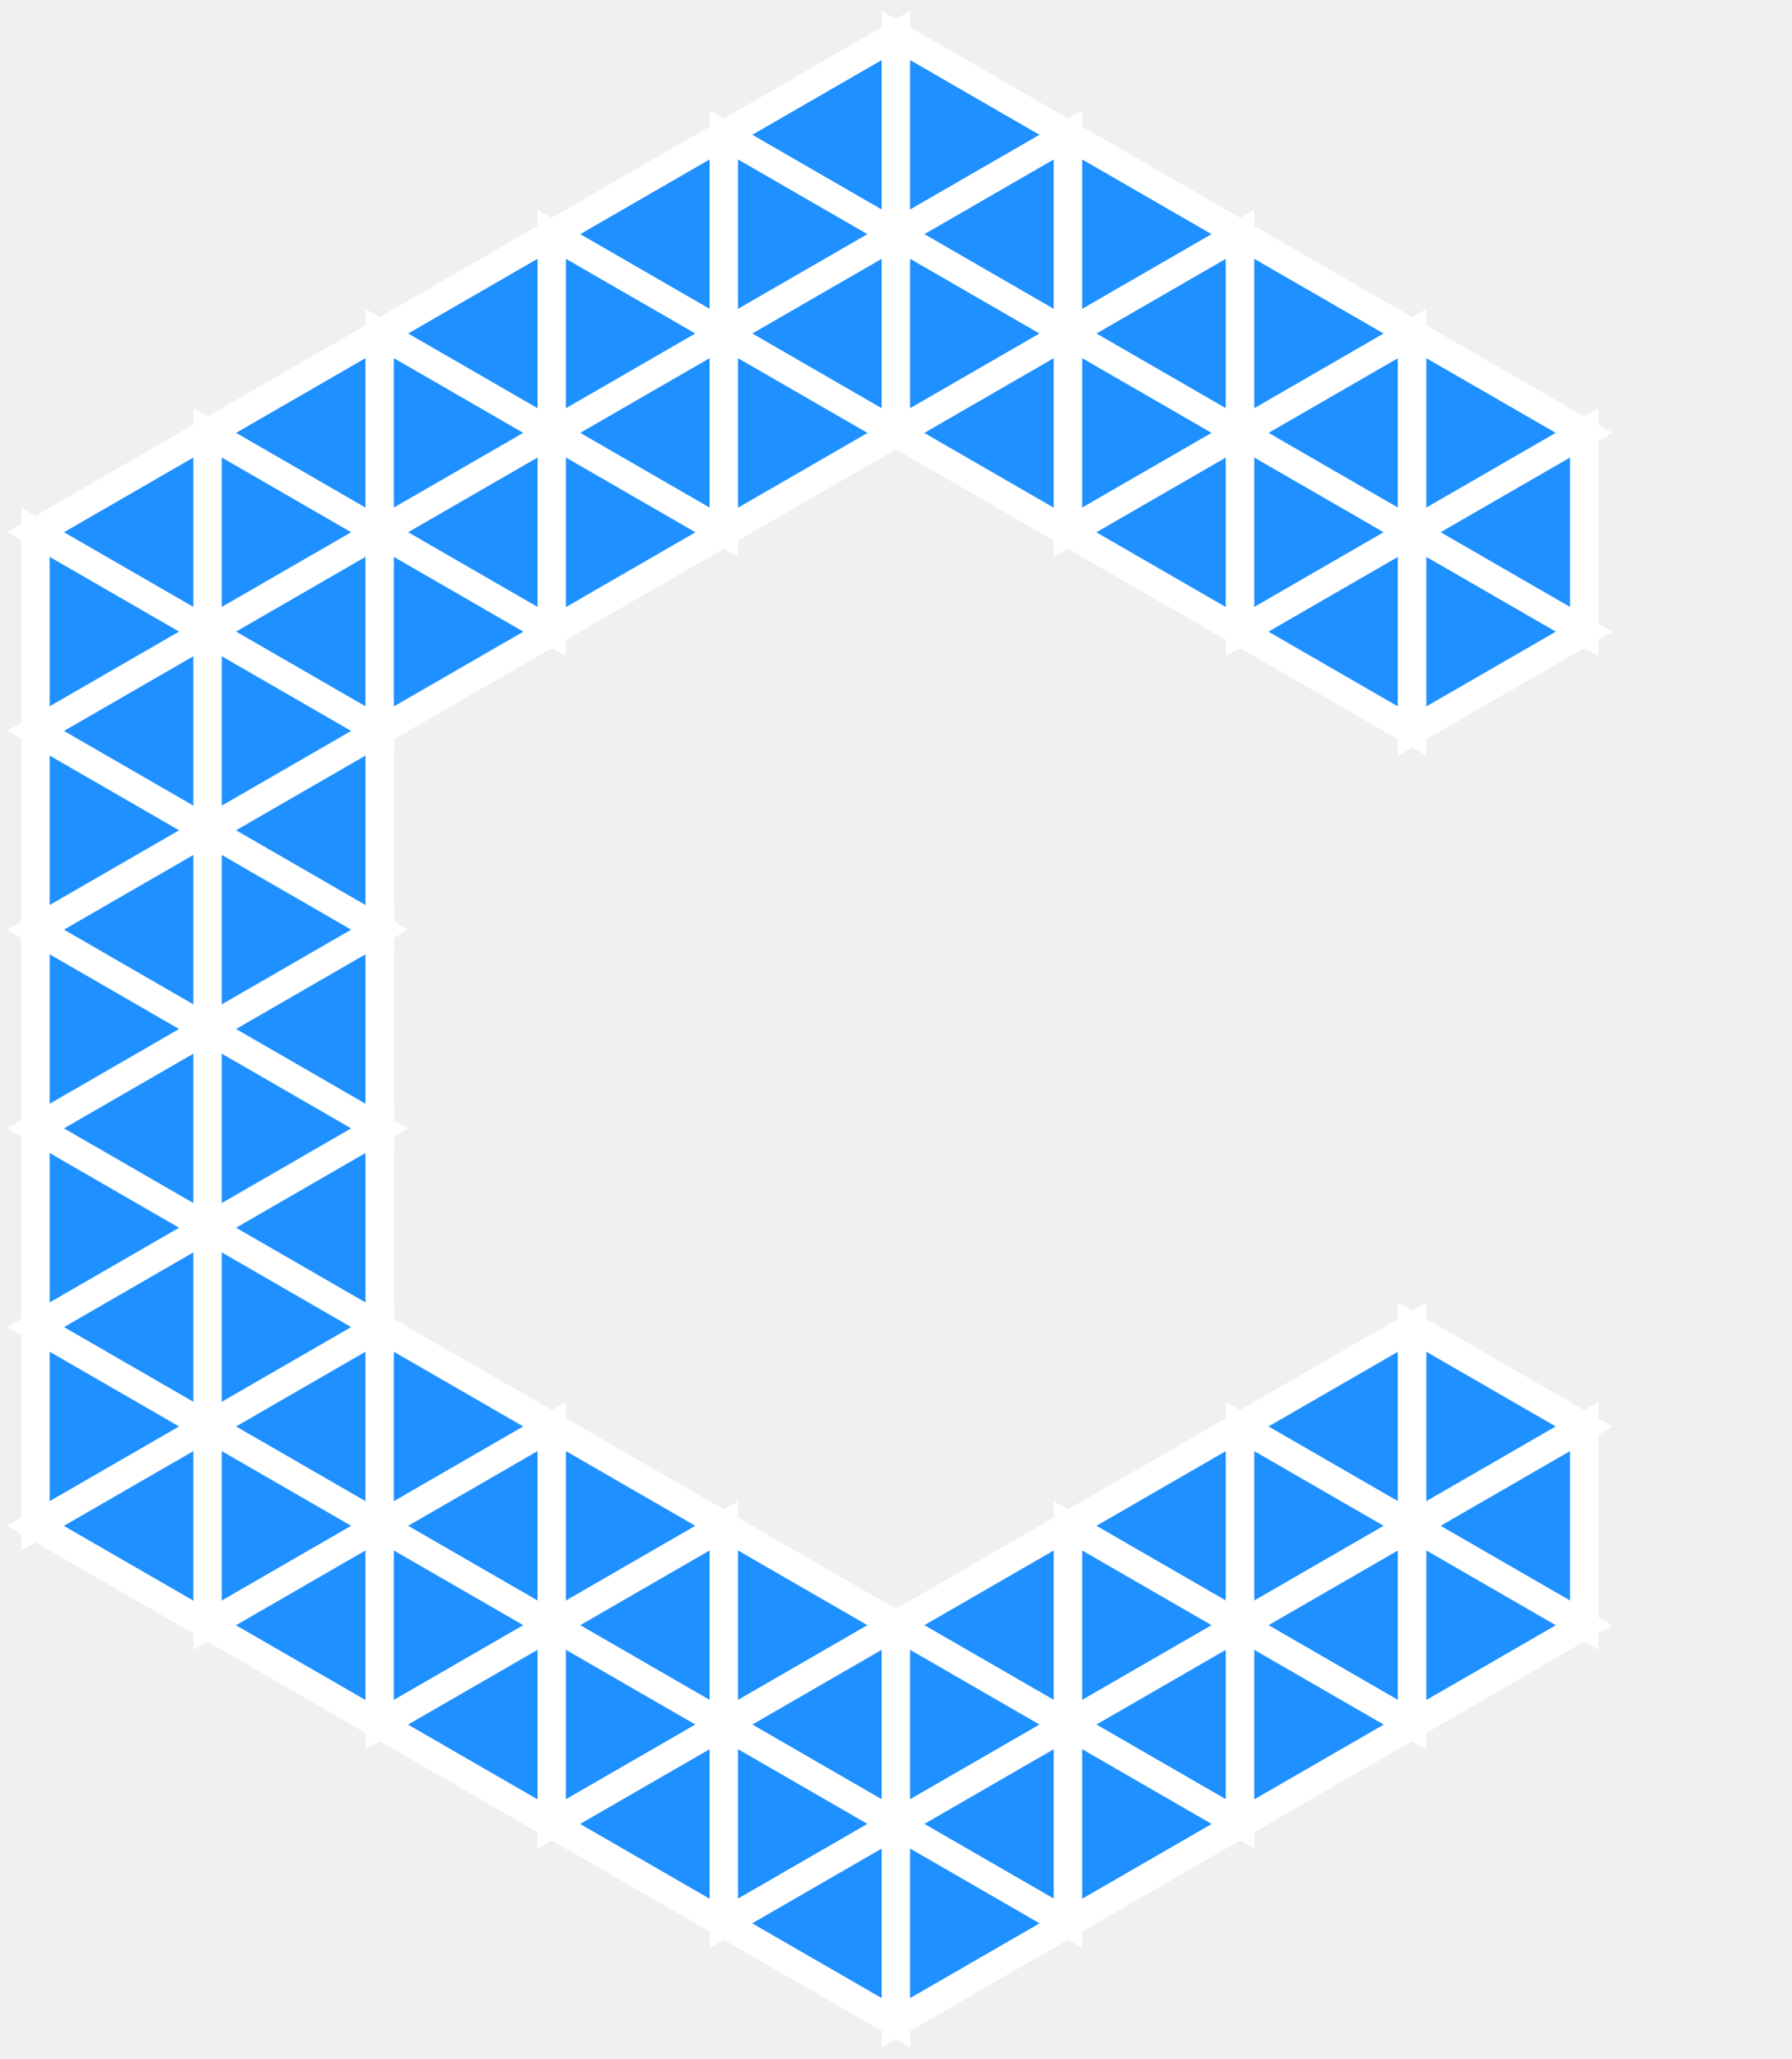
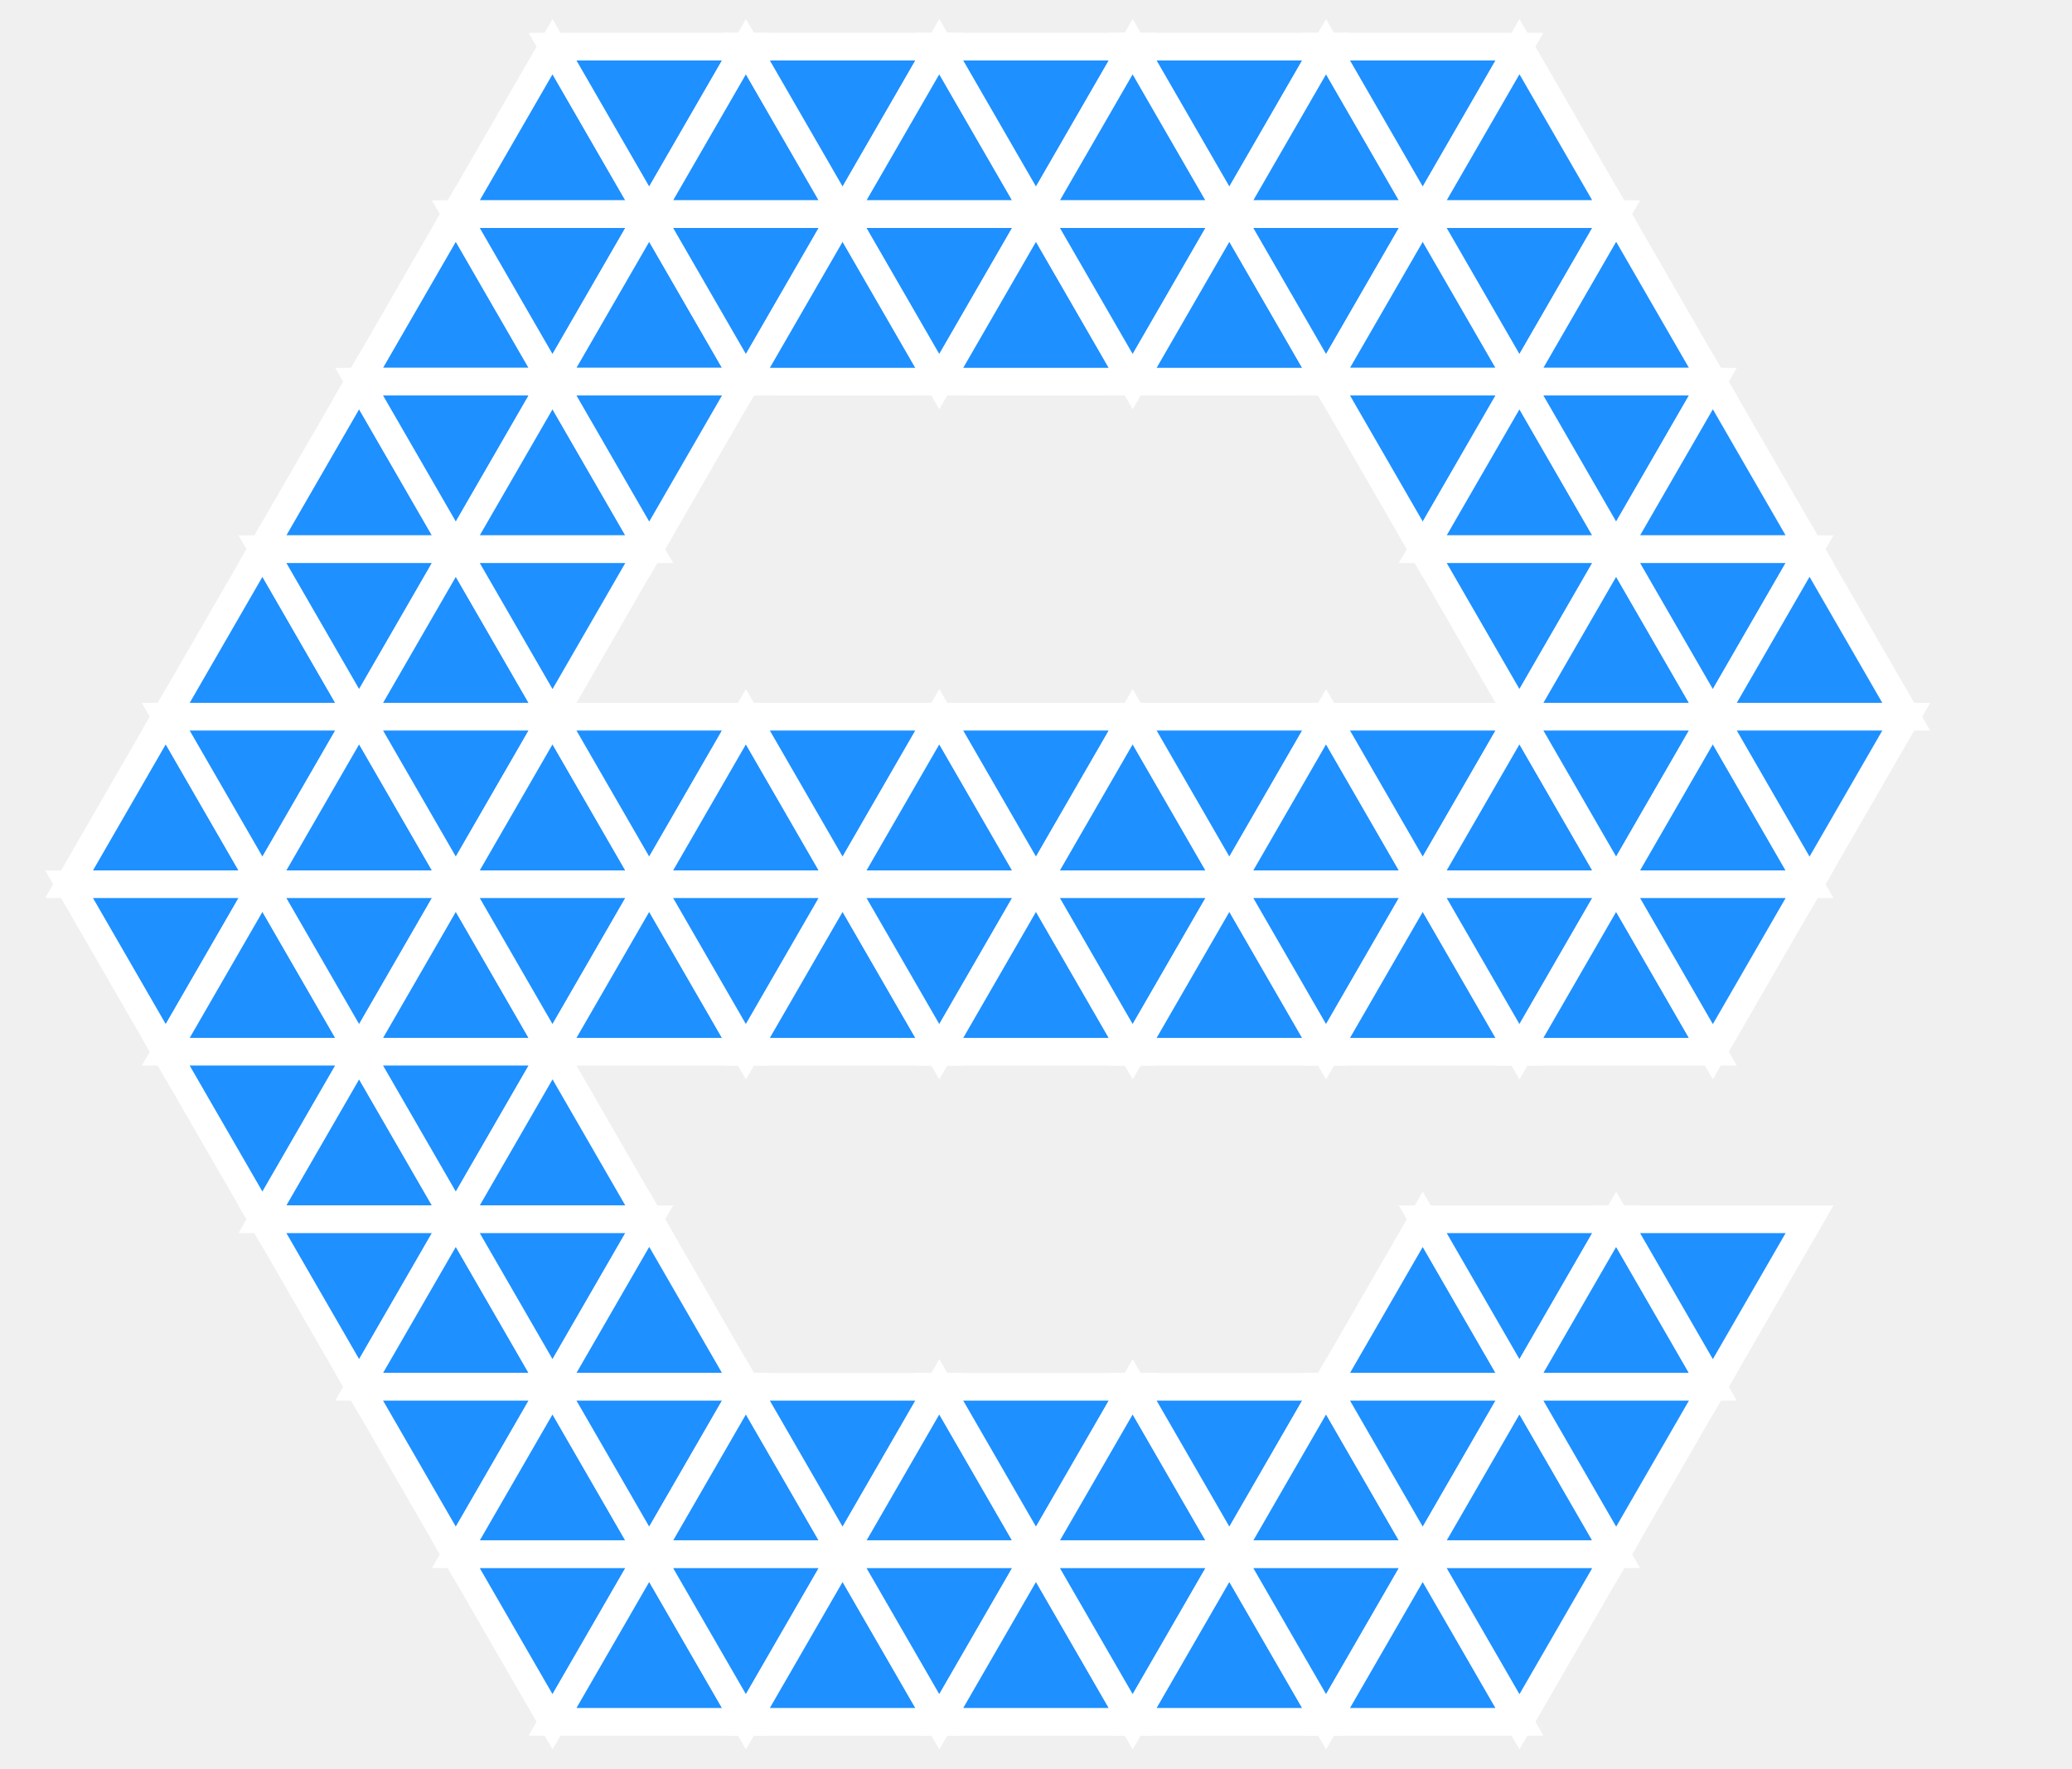
- <svg xmlns="http://www.w3.org/2000/svg" version="1.1" baseProfile="full" width="1010" height="1160">
-   <polygon points="117 244, 117 356, 20 300" fill="DodgerBlue" stroke="white" stroke-width="16" stroke-linejoin="miter" />
-   <polygon points="20 300, 20 412, 117 356" fill="DodgerBlue" stroke="white" stroke-width="16" stroke-linejoin="miter" />
-   <polygon points="117 356, 117 468, 20 412" fill="DodgerBlue" stroke="white" stroke-width="16" stroke-linejoin="miter" />
-   <polygon points="20 412, 20 524, 117 468" fill="DodgerBlue" stroke="white" stroke-width="16" stroke-linejoin="miter" />
-   <polygon points="117 468, 117 580, 20 524" fill="DodgerBlue" stroke="white" stroke-width="16" stroke-linejoin="miter" />
-   <polygon points="20 524, 20 636, 117 580" fill="DodgerBlue" stroke="white" stroke-width="16" stroke-linejoin="miter" />
-   <polygon points="117 580, 117 692, 20 636" fill="DodgerBlue" stroke="white" stroke-width="16" stroke-linejoin="miter" />
-   <polygon points="20 636, 20 748, 117 692" fill="DodgerBlue" stroke="white" stroke-width="16" stroke-linejoin="miter" />
-   <polygon points="117 692, 117 804, 20 748" fill="DodgerBlue" stroke="white" stroke-width="16" stroke-linejoin="miter" />
-   <polygon points="20 748, 20 860, 117 804" fill="DodgerBlue" stroke="white" stroke-width="16" stroke-linejoin="miter" />
-   <polygon points="117 804, 117 916, 20 860" fill="DodgerBlue" stroke="white" stroke-width="16" stroke-linejoin="miter" />
-   <polygon points="214 188, 214 300, 117 244" fill="DodgerBlue" stroke="white" stroke-width="16" stroke-linejoin="miter" />
-   <polygon points="117 244, 117 356, 214 300" fill="DodgerBlue" stroke="white" stroke-width="16" stroke-linejoin="miter" />
-   <polygon points="214 300, 214 412, 117 356" fill="DodgerBlue" stroke="white" stroke-width="16" stroke-linejoin="miter" />
-   <polygon points="117 356, 117 468, 214 412" fill="DodgerBlue" stroke="white" stroke-width="16" stroke-linejoin="miter" />
-   <polygon points="214 412, 214 524, 117 468" fill="DodgerBlue" stroke="white" stroke-width="16" stroke-linejoin="miter" />
-   <polygon points="117 468, 117 580, 214 524" fill="DodgerBlue" stroke="white" stroke-width="16" stroke-linejoin="miter" />
-   <polygon points="214 524, 214 636, 117 580" fill="DodgerBlue" stroke="white" stroke-width="16" stroke-linejoin="miter" />
-   <polygon points="117 580, 117 692, 214 636" fill="DodgerBlue" stroke="white" stroke-width="16" stroke-linejoin="miter" />
-   <polygon points="214 636, 214 748, 117 692" fill="DodgerBlue" stroke="white" stroke-width="16" stroke-linejoin="miter" />
-   <polygon points="117 692, 117 804, 214 748" fill="DodgerBlue" stroke="white" stroke-width="16" stroke-linejoin="miter" />
-   <polygon points="214 748, 214 860, 117 804" fill="DodgerBlue" stroke="white" stroke-width="16" stroke-linejoin="miter" />
-   <polygon points="117 804, 117 916, 214 860" fill="DodgerBlue" stroke="white" stroke-width="16" stroke-linejoin="miter" />
-   <polygon points="214 860, 214 972, 117 916" fill="DodgerBlue" stroke="white" stroke-width="16" stroke-linejoin="miter" />
-   <polygon points="311 132, 311 244, 214 188" fill="DodgerBlue" stroke="white" stroke-width="16" stroke-linejoin="miter" />
-   <polygon points="214 188, 214 300, 311 244" fill="DodgerBlue" stroke="white" stroke-width="16" stroke-linejoin="miter" />
-   <polygon points="311 244, 311 356, 214 300" fill="DodgerBlue" stroke="white" stroke-width="16" stroke-linejoin="miter" />
-   <polygon points="214 300, 214 412, 311 356" fill="DodgerBlue" stroke="white" stroke-width="16" stroke-linejoin="miter" />
-   <polygon points="214 748, 214 860, 311 804" fill="DodgerBlue" stroke="white" stroke-width="16" stroke-linejoin="miter" />
-   <polygon points="311 804, 311 916, 214 860" fill="DodgerBlue" stroke="white" stroke-width="16" stroke-linejoin="miter" />
-   <polygon points="214 860, 214 972, 311 916" fill="DodgerBlue" stroke="white" stroke-width="16" stroke-linejoin="miter" />
-   <polygon points="311 916, 311 1028, 214 972" fill="DodgerBlue" stroke="white" stroke-width="16" stroke-linejoin="miter" />
-   <polygon points="408 76, 408 188, 311 132" fill="DodgerBlue" stroke="white" stroke-width="16" stroke-linejoin="miter" />
-   <polygon points="311 132, 311 244, 408 188" fill="DodgerBlue" stroke="white" stroke-width="16" stroke-linejoin="miter" />
-   <polygon points="408 188, 408 300, 311 244" fill="DodgerBlue" stroke="white" stroke-width="16" stroke-linejoin="miter" />
-   <polygon points="311 244, 311 356, 408 300" fill="DodgerBlue" stroke="white" stroke-width="16" stroke-linejoin="miter" />
-   <polygon points="311 804, 311 916, 408 860" fill="DodgerBlue" stroke="white" stroke-width="16" stroke-linejoin="miter" />
-   <polygon points="408 860, 408 972, 311 916" fill="DodgerBlue" stroke="white" stroke-width="16" stroke-linejoin="miter" />
-   <polygon points="311 916, 311 1028, 408 972" fill="DodgerBlue" stroke="white" stroke-width="16" stroke-linejoin="miter" />
-   <polygon points="408 972, 408 1084, 311 1028" fill="DodgerBlue" stroke="white" stroke-width="16" stroke-linejoin="miter" />
-   <polygon points="505 20, 505 132, 408 76" fill="DodgerBlue" stroke="white" stroke-width="16" stroke-linejoin="miter" />
-   <polygon points="408 76, 408 188, 505 132" fill="DodgerBlue" stroke="white" stroke-width="16" stroke-linejoin="miter" />
-   <polygon points="505 132, 505 244, 408 188" fill="DodgerBlue" stroke="white" stroke-width="16" stroke-linejoin="miter" />
-   <polygon points="408 188, 408 300, 505 244" fill="DodgerBlue" stroke="white" stroke-width="16" stroke-linejoin="miter" />
-   <polygon points="408 860, 408 972, 505 916" fill="DodgerBlue" stroke="white" stroke-width="16" stroke-linejoin="miter" />
-   <polygon points="505 916, 505 1028, 408 972" fill="DodgerBlue" stroke="white" stroke-width="16" stroke-linejoin="miter" />
-   <polygon points="408 972, 408 1084, 505 1028" fill="DodgerBlue" stroke="white" stroke-width="16" stroke-linejoin="miter" />
-   <polygon points="505 1028, 505 1140, 408 1084" fill="DodgerBlue" stroke="white" stroke-width="16" stroke-linejoin="miter" />
-   <polygon points="505 20, 505 132, 602 76" fill="DodgerBlue" stroke="white" stroke-width="16" stroke-linejoin="miter" />
-   <polygon points="602 76, 602 188, 505 132" fill="DodgerBlue" stroke="white" stroke-width="16" stroke-linejoin="miter" />
-   <polygon points="505 132, 505 244, 602 188" fill="DodgerBlue" stroke="white" stroke-width="16" stroke-linejoin="miter" />
-   <polygon points="602 188, 602 300, 505 244" fill="DodgerBlue" stroke="white" stroke-width="16" stroke-linejoin="miter" />
-   <polygon points="602 860, 602 972, 505 916" fill="DodgerBlue" stroke="white" stroke-width="16" stroke-linejoin="miter" />
-   <polygon points="505 916, 505 1028, 602 972" fill="DodgerBlue" stroke="white" stroke-width="16" stroke-linejoin="miter" />
-   <polygon points="602 972, 602 1084, 505 1028" fill="DodgerBlue" stroke="white" stroke-width="16" stroke-linejoin="miter" />
-   <polygon points="505 1028, 505 1140, 602 1084" fill="DodgerBlue" stroke="white" stroke-width="16" stroke-linejoin="miter" />
-   <polygon points="602 76, 602 188, 699 132" fill="DodgerBlue" stroke="white" stroke-width="16" stroke-linejoin="miter" />
-   <polygon points="699 132, 699 244, 602 188" fill="DodgerBlue" stroke="white" stroke-width="16" stroke-linejoin="miter" />
-   <polygon points="602 188, 602 300, 699 244" fill="DodgerBlue" stroke="white" stroke-width="16" stroke-linejoin="miter" />
-   <polygon points="699 244, 699 356, 602 300" fill="DodgerBlue" stroke="white" stroke-width="16" stroke-linejoin="miter" />
-   <polygon points="699 804, 699 916, 602 860" fill="DodgerBlue" stroke="white" stroke-width="16" stroke-linejoin="miter" />
-   <polygon points="602 860, 602 972, 699 916" fill="DodgerBlue" stroke="white" stroke-width="16" stroke-linejoin="miter" />
-   <polygon points="699 916, 699 1028, 602 972" fill="DodgerBlue" stroke="white" stroke-width="16" stroke-linejoin="miter" />
-   <polygon points="602 972, 602 1084, 699 1028" fill="DodgerBlue" stroke="white" stroke-width="16" stroke-linejoin="miter" />
-   <polygon points="699 132, 699 244, 796 188" fill="DodgerBlue" stroke="white" stroke-width="16" stroke-linejoin="miter" />
-   <polygon points="796 188, 796 300, 699 244" fill="DodgerBlue" stroke="white" stroke-width="16" stroke-linejoin="miter" />
-   <polygon points="699 244, 699 356, 796 300" fill="DodgerBlue" stroke="white" stroke-width="16" stroke-linejoin="miter" />
-   <polygon points="796 300, 796 412, 699 356" fill="DodgerBlue" stroke="white" stroke-width="16" stroke-linejoin="miter" />
-   <polygon points="796 748, 796 860, 699 804" fill="DodgerBlue" stroke="white" stroke-width="16" stroke-linejoin="miter" />
-   <polygon points="699 804, 699 916, 796 860" fill="DodgerBlue" stroke="white" stroke-width="16" stroke-linejoin="miter" />
-   <polygon points="796 860, 796 972, 699 916" fill="DodgerBlue" stroke="white" stroke-width="16" stroke-linejoin="miter" />
-   <polygon points="699 916, 699 1028, 796 972" fill="DodgerBlue" stroke="white" stroke-width="16" stroke-linejoin="miter" />
-   <polygon points="796 188, 796 300, 893 244" fill="DodgerBlue" stroke="white" stroke-width="16" stroke-linejoin="miter" />
-   <polygon points="893 244, 893 356, 796 300" fill="DodgerBlue" stroke="white" stroke-width="16" stroke-linejoin="miter" />
-   <polygon points="796 300, 796 412, 893 356" fill="DodgerBlue" stroke="white" stroke-width="16" stroke-linejoin="miter" />
-   <polygon points="796 748, 796 860, 893 804" fill="DodgerBlue" stroke="white" stroke-width="16" stroke-linejoin="miter" />
-   <polygon points="893 804, 893 916, 796 860" fill="DodgerBlue" stroke="white" stroke-width="16" stroke-linejoin="miter" />
-   <polygon points="796 860, 796 972, 893 916" fill="DodgerBlue" stroke="white" stroke-width="16" stroke-linejoin="miter" />
+ <svg xmlns="http://www.w3.org/2000/svg" version="1.1" baseProfile="full" width="1200" height="1024">
+   <polygon points="264 124, 376 124, 320 27" fill="DodgerBlue" stroke="white" stroke-width="16" stroke-linejoin="miter" />
+   <polygon points="320 27, 432 27, 376 124" fill="DodgerBlue" stroke="white" stroke-width="16" stroke-linejoin="miter" />
+   <polygon points="376 124, 488 124, 432 27" fill="DodgerBlue" stroke="white" stroke-width="16" stroke-linejoin="miter" />
+   <polygon points="432 27, 544 27, 488 124" fill="DodgerBlue" stroke="white" stroke-width="16" stroke-linejoin="miter" />
+   <polygon points="488 124, 600 124, 544 27" fill="DodgerBlue" stroke="white" stroke-width="16" stroke-linejoin="miter" />
+   <polygon points="544 27, 656 27, 600 124" fill="DodgerBlue" stroke="white" stroke-width="16" stroke-linejoin="miter" />
+   <polygon points="600 124, 712 124, 656 27" fill="DodgerBlue" stroke="white" stroke-width="16" stroke-linejoin="miter" />
+   <polygon points="656 27, 768 27, 712 124" fill="DodgerBlue" stroke="white" stroke-width="16" stroke-linejoin="miter" />
+   <polygon points="712 124, 824 124, 768 27" fill="DodgerBlue" stroke="white" stroke-width="16" stroke-linejoin="miter" />
+   <polygon points="768 27, 880 27, 824 124" fill="DodgerBlue" stroke="white" stroke-width="16" stroke-linejoin="miter" />
+   <polygon points="824 124, 936 124, 880 27" fill="DodgerBlue" stroke="white" stroke-width="16" stroke-linejoin="miter" />
+   <polygon points="208 221, 320 221, 264 124" fill="DodgerBlue" stroke="white" stroke-width="16" stroke-linejoin="miter" />
+   <polygon points="264 124, 376 124, 320 221" fill="DodgerBlue" stroke="white" stroke-width="16" stroke-linejoin="miter" />
+   <polygon points="320 221, 432 221, 376 124" fill="DodgerBlue" stroke="white" stroke-width="16" stroke-linejoin="miter" />
+   <polygon points="376 124, 488 124, 432 221" fill="DodgerBlue" stroke="white" stroke-width="16" stroke-linejoin="miter" />
+   <polygon points="432 221, 544 221, 488 124" fill="DodgerBlue" stroke="white" stroke-width="16" stroke-linejoin="miter" />
+   <polygon points="488 124, 600 124, 544 221" fill="DodgerBlue" stroke="white" stroke-width="16" stroke-linejoin="miter" />
+   <polygon points="544 221, 656 221, 600 124" fill="DodgerBlue" stroke="white" stroke-width="16" stroke-linejoin="miter" />
+   <polygon points="600 124, 712 124, 656 221" fill="DodgerBlue" stroke="white" stroke-width="16" stroke-linejoin="miter" />
+   <polygon points="656 221, 768 221, 712 124" fill="DodgerBlue" stroke="white" stroke-width="16" stroke-linejoin="miter" />
+   <polygon points="712 124, 824 124, 768 221" fill="DodgerBlue" stroke="white" stroke-width="16" stroke-linejoin="miter" />
+   <polygon points="768 221, 880 221, 824 124" fill="DodgerBlue" stroke="white" stroke-width="16" stroke-linejoin="miter" />
+   <polygon points="824 124, 936 124, 880 221" fill="DodgerBlue" stroke="white" stroke-width="16" stroke-linejoin="miter" />
+   <polygon points="880 221, 992 221, 936 124" fill="DodgerBlue" stroke="white" stroke-width="16" stroke-linejoin="miter" />
+   <polygon points="152 318, 264 318, 208 221" fill="DodgerBlue" stroke="white" stroke-width="16" stroke-linejoin="miter" />
+   <polygon points="208 221, 320 221, 264 318" fill="DodgerBlue" stroke="white" stroke-width="16" stroke-linejoin="miter" />
+   <polygon points="264 318, 376 318, 320 221" fill="DodgerBlue" stroke="white" stroke-width="16" stroke-linejoin="miter" />
+   <polygon points="320 221, 432 221, 376 318" fill="DodgerBlue" stroke="white" stroke-width="16" stroke-linejoin="miter" />
+   <polygon points="768 221, 880 221, 824 318" fill="DodgerBlue" stroke="white" stroke-width="16" stroke-linejoin="miter" />
+   <polygon points="824 318, 936 318, 880 221" fill="DodgerBlue" stroke="white" stroke-width="16" stroke-linejoin="miter" />
+   <polygon points="880 221, 992 221, 936 318" fill="DodgerBlue" stroke="white" stroke-width="16" stroke-linejoin="miter" />
+   <polygon points="936 318, 1048 318, 992 221" fill="DodgerBlue" stroke="white" stroke-width="16" stroke-linejoin="miter" />
+   <polygon points="96 415, 208 415, 152 318" fill="DodgerBlue" stroke="white" stroke-width="16" stroke-linejoin="miter" />
+   <polygon points="152 318, 264 318, 208 415" fill="DodgerBlue" stroke="white" stroke-width="16" stroke-linejoin="miter" />
+   <polygon points="208 415, 320 415, 264 318" fill="DodgerBlue" stroke="white" stroke-width="16" stroke-linejoin="miter" />
+   <polygon points="264 318, 376 318, 320 415" fill="DodgerBlue" stroke="white" stroke-width="16" stroke-linejoin="miter" />
+   <polygon points="824 318, 936 318, 880 415" fill="DodgerBlue" stroke="white" stroke-width="16" stroke-linejoin="miter" />
+   <polygon points="880 415, 992 415, 936 318" fill="DodgerBlue" stroke="white" stroke-width="16" stroke-linejoin="miter" />
+   <polygon points="936 318, 1048 318, 992 415" fill="DodgerBlue" stroke="white" stroke-width="16" stroke-linejoin="miter" />
+   <polygon points="992 415, 1104 415, 1048 318" fill="DodgerBlue" stroke="white" stroke-width="16" stroke-linejoin="miter" />
+   <polygon points="40 512, 152 512, 96 415" fill="DodgerBlue" stroke="white" stroke-width="16" stroke-linejoin="miter" />
+   <polygon points="96 415, 208 415, 152 512" fill="DodgerBlue" stroke="white" stroke-width="16" stroke-linejoin="miter" />
+   <polygon points="152 512, 264 512, 208 415" fill="DodgerBlue" stroke="white" stroke-width="16" stroke-linejoin="miter" />
+   <polygon points="208 415, 320 415, 264 512" fill="DodgerBlue" stroke="white" stroke-width="16" stroke-linejoin="miter" />
+   <polygon points="264 512, 376 512, 320 415" fill="DodgerBlue" stroke="white" stroke-width="16" stroke-linejoin="miter" />
+   <polygon points="320 415, 432 415, 376 512" fill="DodgerBlue" stroke="white" stroke-width="16" stroke-linejoin="miter" />
+   <polygon points="376 512, 488 512, 432 415" fill="DodgerBlue" stroke="white" stroke-width="16" stroke-linejoin="miter" />
+   <polygon points="432 415, 544 415, 488 512" fill="DodgerBlue" stroke="white" stroke-width="16" stroke-linejoin="miter" />
+   <polygon points="488 512, 600 512, 544 415" fill="DodgerBlue" stroke="white" stroke-width="16" stroke-linejoin="miter" />
+   <polygon points="544 415, 656 415, 600 512" fill="DodgerBlue" stroke="white" stroke-width="16" stroke-linejoin="miter" />
+   <polygon points="600 512, 712 512, 656 415" fill="DodgerBlue" stroke="white" stroke-width="16" stroke-linejoin="miter" />
+   <polygon points="656 415, 768 415, 712 512" fill="DodgerBlue" stroke="white" stroke-width="16" stroke-linejoin="miter" />
+   <polygon points="712 512, 824 512, 768 415" fill="DodgerBlue" stroke="white" stroke-width="16" stroke-linejoin="miter" />
+   <polygon points="768 415, 880 415, 824 512" fill="DodgerBlue" stroke="white" stroke-width="16" stroke-linejoin="miter" />
+   <polygon points="824 512, 936 512, 880 415" fill="DodgerBlue" stroke="white" stroke-width="16" stroke-linejoin="miter" />
+   <polygon points="880 415, 992 415, 936 512" fill="DodgerBlue" stroke="white" stroke-width="16" stroke-linejoin="miter" />
+   <polygon points="936 512, 1048 512, 992 415" fill="DodgerBlue" stroke="white" stroke-width="16" stroke-linejoin="miter" />
+   <polygon points="992 415, 1104 415, 1048 512" fill="DodgerBlue" stroke="white" stroke-width="16" stroke-linejoin="miter" />
+   <polygon points="40 512, 152 512, 96 609" fill="DodgerBlue" stroke="white" stroke-width="16" stroke-linejoin="miter" />
+   <polygon points="96 609, 208 609, 152 512" fill="DodgerBlue" stroke="white" stroke-width="16" stroke-linejoin="miter" />
+   <polygon points="152 512, 264 512, 208 609" fill="DodgerBlue" stroke="white" stroke-width="16" stroke-linejoin="miter" />
+   <polygon points="208 609, 320 609, 264 512" fill="DodgerBlue" stroke="white" stroke-width="16" stroke-linejoin="miter" />
+   <polygon points="264 512, 376 512, 320 609" fill="DodgerBlue" stroke="white" stroke-width="16" stroke-linejoin="miter" />
+   <polygon points="320 609, 432 609, 376 512" fill="DodgerBlue" stroke="white" stroke-width="16" stroke-linejoin="miter" />
+   <polygon points="376 512, 488 512, 432 609" fill="DodgerBlue" stroke="white" stroke-width="16" stroke-linejoin="miter" />
+   <polygon points="432 609, 544 609, 488 512" fill="DodgerBlue" stroke="white" stroke-width="16" stroke-linejoin="miter" />
+   <polygon points="488 512, 600 512, 544 609" fill="DodgerBlue" stroke="white" stroke-width="16" stroke-linejoin="miter" />
+   <polygon points="544 609, 656 609, 600 512" fill="DodgerBlue" stroke="white" stroke-width="16" stroke-linejoin="miter" />
+   <polygon points="600 512, 712 512, 656 609" fill="DodgerBlue" stroke="white" stroke-width="16" stroke-linejoin="miter" />
+   <polygon points="656 609, 768 609, 712 512" fill="DodgerBlue" stroke="white" stroke-width="16" stroke-linejoin="miter" />
+   <polygon points="712 512, 824 512, 768 609" fill="DodgerBlue" stroke="white" stroke-width="16" stroke-linejoin="miter" />
+   <polygon points="768 609, 880 609, 824 512" fill="DodgerBlue" stroke="white" stroke-width="16" stroke-linejoin="miter" />
+   <polygon points="824 512, 936 512, 880 609" fill="DodgerBlue" stroke="white" stroke-width="16" stroke-linejoin="miter" />
+   <polygon points="880 609, 992 609, 936 512" fill="DodgerBlue" stroke="white" stroke-width="16" stroke-linejoin="miter" />
+   <polygon points="936 512, 1048 512, 992 609" fill="DodgerBlue" stroke="white" stroke-width="16" stroke-linejoin="miter" />
+   <polygon points="96 609, 208 609, 152 706" fill="DodgerBlue" stroke="white" stroke-width="16" stroke-linejoin="miter" />
+   <polygon points="152 706, 264 706, 208 609" fill="DodgerBlue" stroke="white" stroke-width="16" stroke-linejoin="miter" />
+   <polygon points="208 609, 320 609, 264 706" fill="DodgerBlue" stroke="white" stroke-width="16" stroke-linejoin="miter" />
+   <polygon points="264 706, 376 706, 320 609" fill="DodgerBlue" stroke="white" stroke-width="16" stroke-linejoin="miter" />
+   <polygon points="152 706, 264 706, 208 803" fill="DodgerBlue" stroke="white" stroke-width="16" stroke-linejoin="miter" />
+   <polygon points="208 803, 320 803, 264 706" fill="DodgerBlue" stroke="white" stroke-width="16" stroke-linejoin="miter" />
+   <polygon points="264 706, 376 706, 320 803" fill="DodgerBlue" stroke="white" stroke-width="16" stroke-linejoin="miter" />
+   <polygon points="320 803, 432 803, 376 706" fill="DodgerBlue" stroke="white" stroke-width="16" stroke-linejoin="miter" />
+   <polygon points="768 803, 880 803, 824 706" fill="DodgerBlue" stroke="white" stroke-width="16" stroke-linejoin="miter" />
+   <polygon points="824 706, 936 706, 880 803" fill="DodgerBlue" stroke="white" stroke-width="16" stroke-linejoin="miter" />
+   <polygon points="880 803, 992 803, 936 706" fill="DodgerBlue" stroke="white" stroke-width="16" stroke-linejoin="miter" />
+   <polygon points="936 706, 1048 706, 992 803" fill="DodgerBlue" stroke="white" stroke-width="16" stroke-linejoin="miter" />
+   <polygon points="208 803, 320 803, 264 900" fill="DodgerBlue" stroke="white" stroke-width="16" stroke-linejoin="miter" />
+   <polygon points="264 900, 376 900, 320 803" fill="DodgerBlue" stroke="white" stroke-width="16" stroke-linejoin="miter" />
+   <polygon points="320 803, 432 803, 376 900" fill="DodgerBlue" stroke="white" stroke-width="16" stroke-linejoin="miter" />
+   <polygon points="376 900, 488 900, 432 803" fill="DodgerBlue" stroke="white" stroke-width="16" stroke-linejoin="miter" />
+   <polygon points="432 803, 544 803, 488 900" fill="DodgerBlue" stroke="white" stroke-width="16" stroke-linejoin="miter" />
+   <polygon points="488 900, 600 900, 544 803" fill="DodgerBlue" stroke="white" stroke-width="16" stroke-linejoin="miter" />
+   <polygon points="544 803, 656 803, 600 900" fill="DodgerBlue" stroke="white" stroke-width="16" stroke-linejoin="miter" />
+   <polygon points="600 900, 712 900, 656 803" fill="DodgerBlue" stroke="white" stroke-width="16" stroke-linejoin="miter" />
+   <polygon points="656 803, 768 803, 712 900" fill="DodgerBlue" stroke="white" stroke-width="16" stroke-linejoin="miter" />
+   <polygon points="712 900, 824 900, 768 803" fill="DodgerBlue" stroke="white" stroke-width="16" stroke-linejoin="miter" />
+   <polygon points="768 803, 880 803, 824 900" fill="DodgerBlue" stroke="white" stroke-width="16" stroke-linejoin="miter" />
+   <polygon points="824 900, 936 900, 880 803" fill="DodgerBlue" stroke="white" stroke-width="16" stroke-linejoin="miter" />
+   <polygon points="880 803, 992 803, 936 900" fill="DodgerBlue" stroke="white" stroke-width="16" stroke-linejoin="miter" />
+   <polygon points="264 900, 376 900, 320 997" fill="DodgerBlue" stroke="white" stroke-width="16" stroke-linejoin="miter" />
+   <polygon points="320 997, 432 997, 376 900" fill="DodgerBlue" stroke="white" stroke-width="16" stroke-linejoin="miter" />
+   <polygon points="376 900, 488 900, 432 997" fill="DodgerBlue" stroke="white" stroke-width="16" stroke-linejoin="miter" />
+   <polygon points="432 997, 544 997, 488 900" fill="DodgerBlue" stroke="white" stroke-width="16" stroke-linejoin="miter" />
+   <polygon points="488 900, 600 900, 544 997" fill="DodgerBlue" stroke="white" stroke-width="16" stroke-linejoin="miter" />
+   <polygon points="544 997, 656 997, 600 900" fill="DodgerBlue" stroke="white" stroke-width="16" stroke-linejoin="miter" />
+   <polygon points="600 900, 712 900, 656 997" fill="DodgerBlue" stroke="white" stroke-width="16" stroke-linejoin="miter" />
+   <polygon points="656 997, 768 997, 712 900" fill="DodgerBlue" stroke="white" stroke-width="16" stroke-linejoin="miter" />
+   <polygon points="712 900, 824 900, 768 997" fill="DodgerBlue" stroke="white" stroke-width="16" stroke-linejoin="miter" />
+   <polygon points="768 997, 880 997, 824 900" fill="DodgerBlue" stroke="white" stroke-width="16" stroke-linejoin="miter" />
+   <polygon points="824 900, 936 900, 880 997" fill="DodgerBlue" stroke="white" stroke-width="16" stroke-linejoin="miter" />
</svg>
